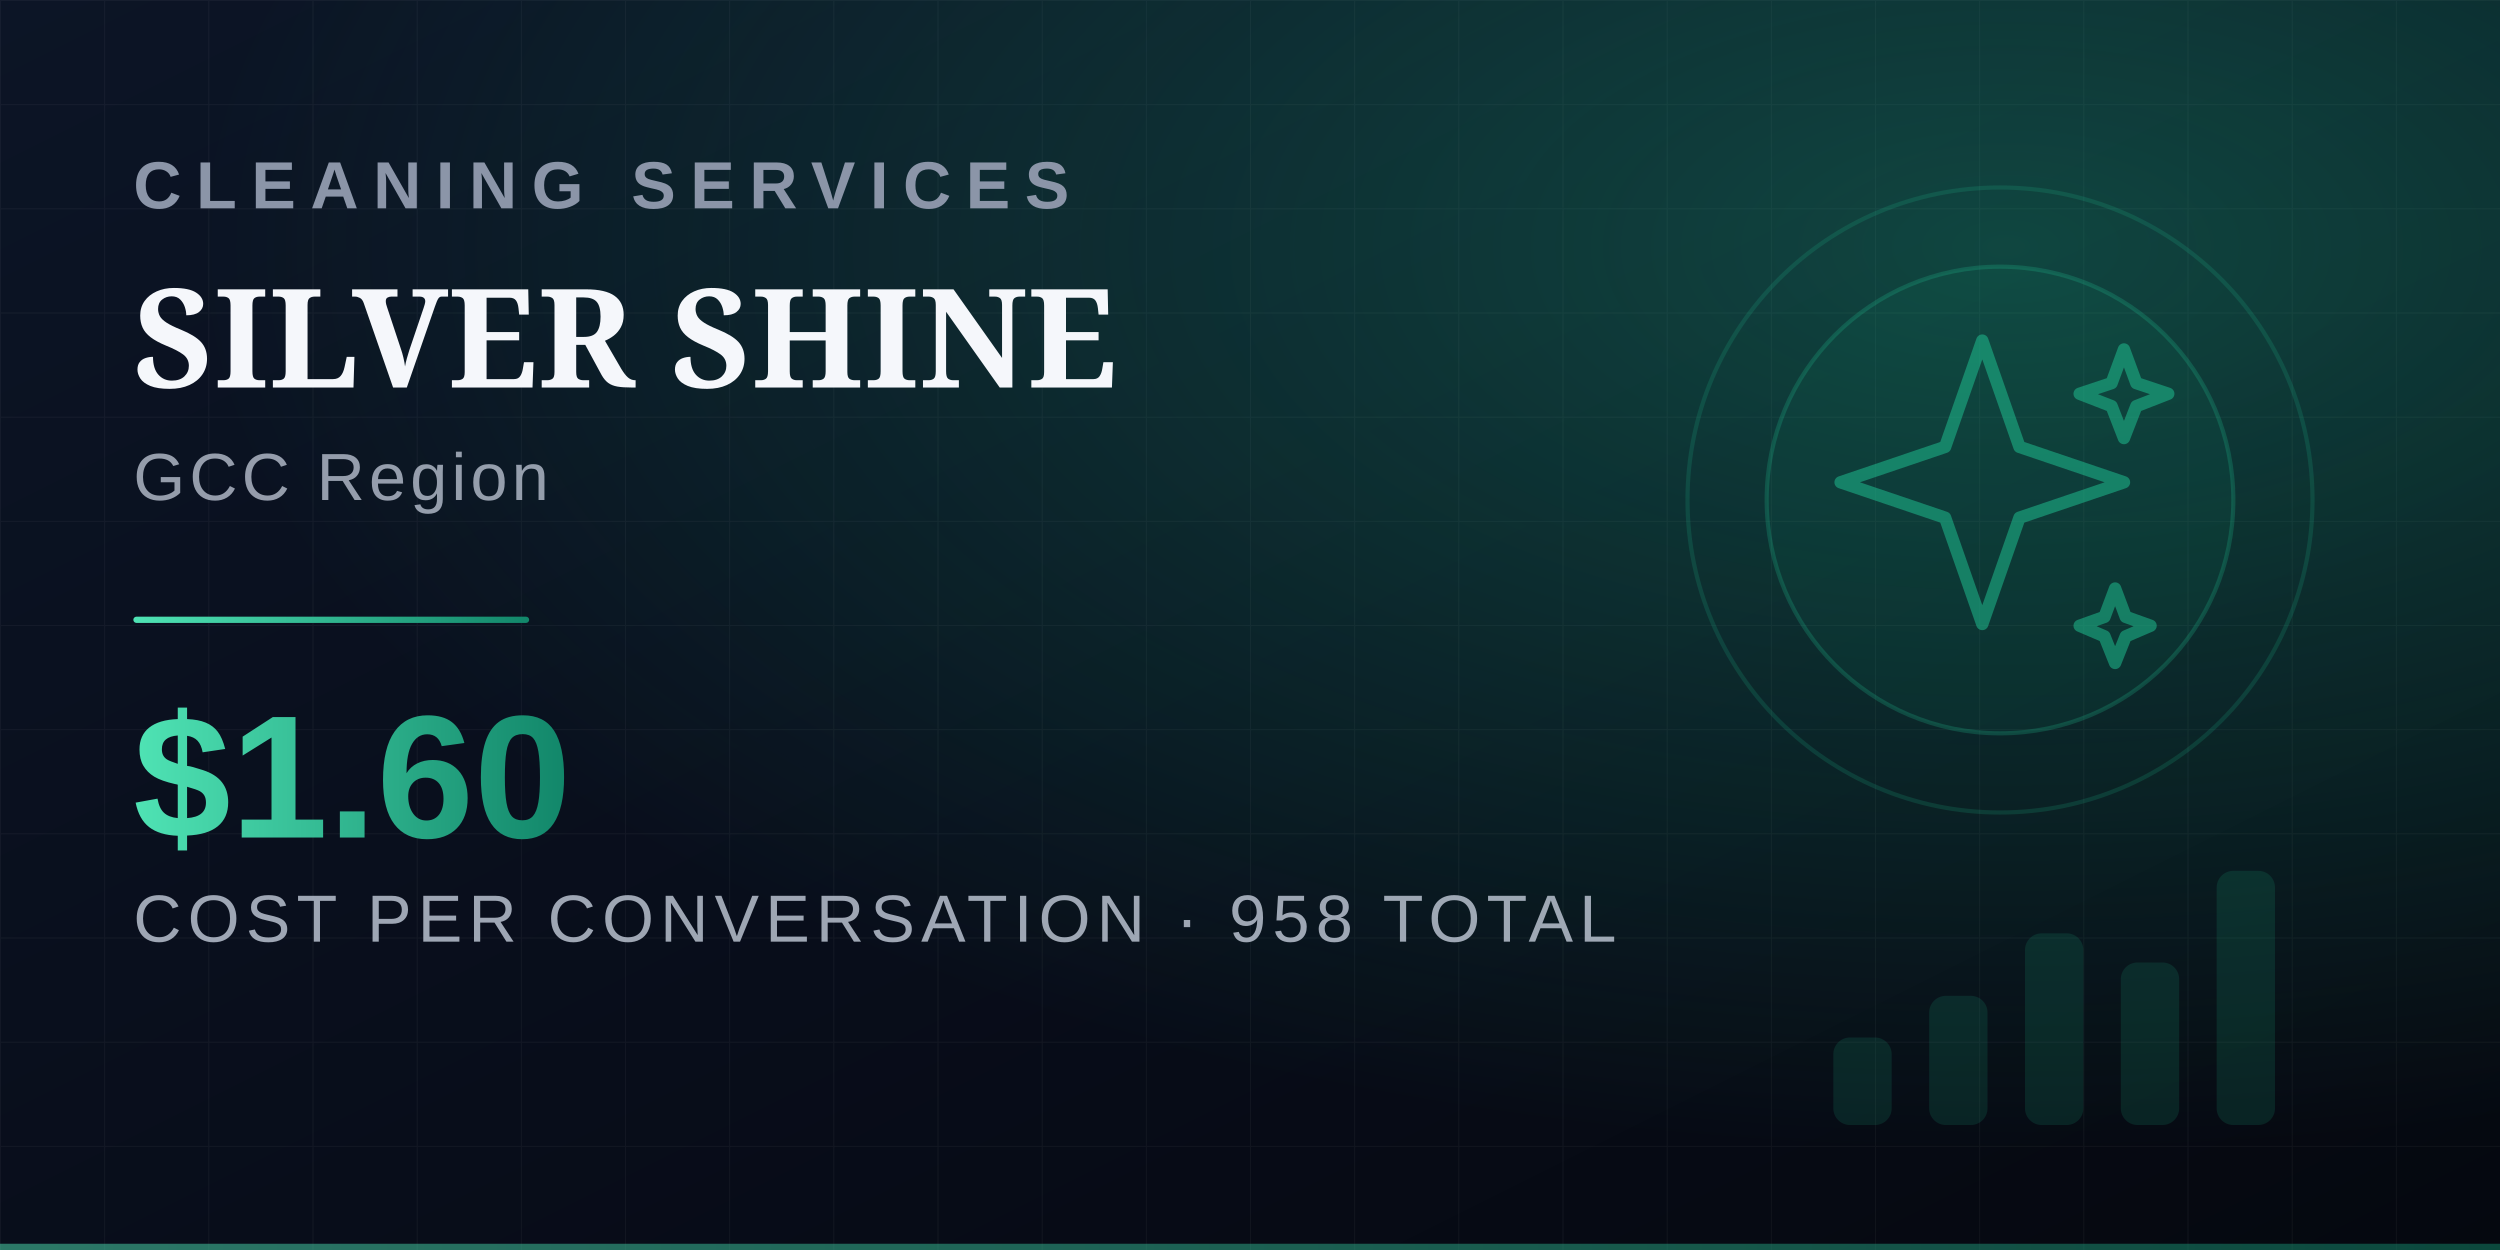
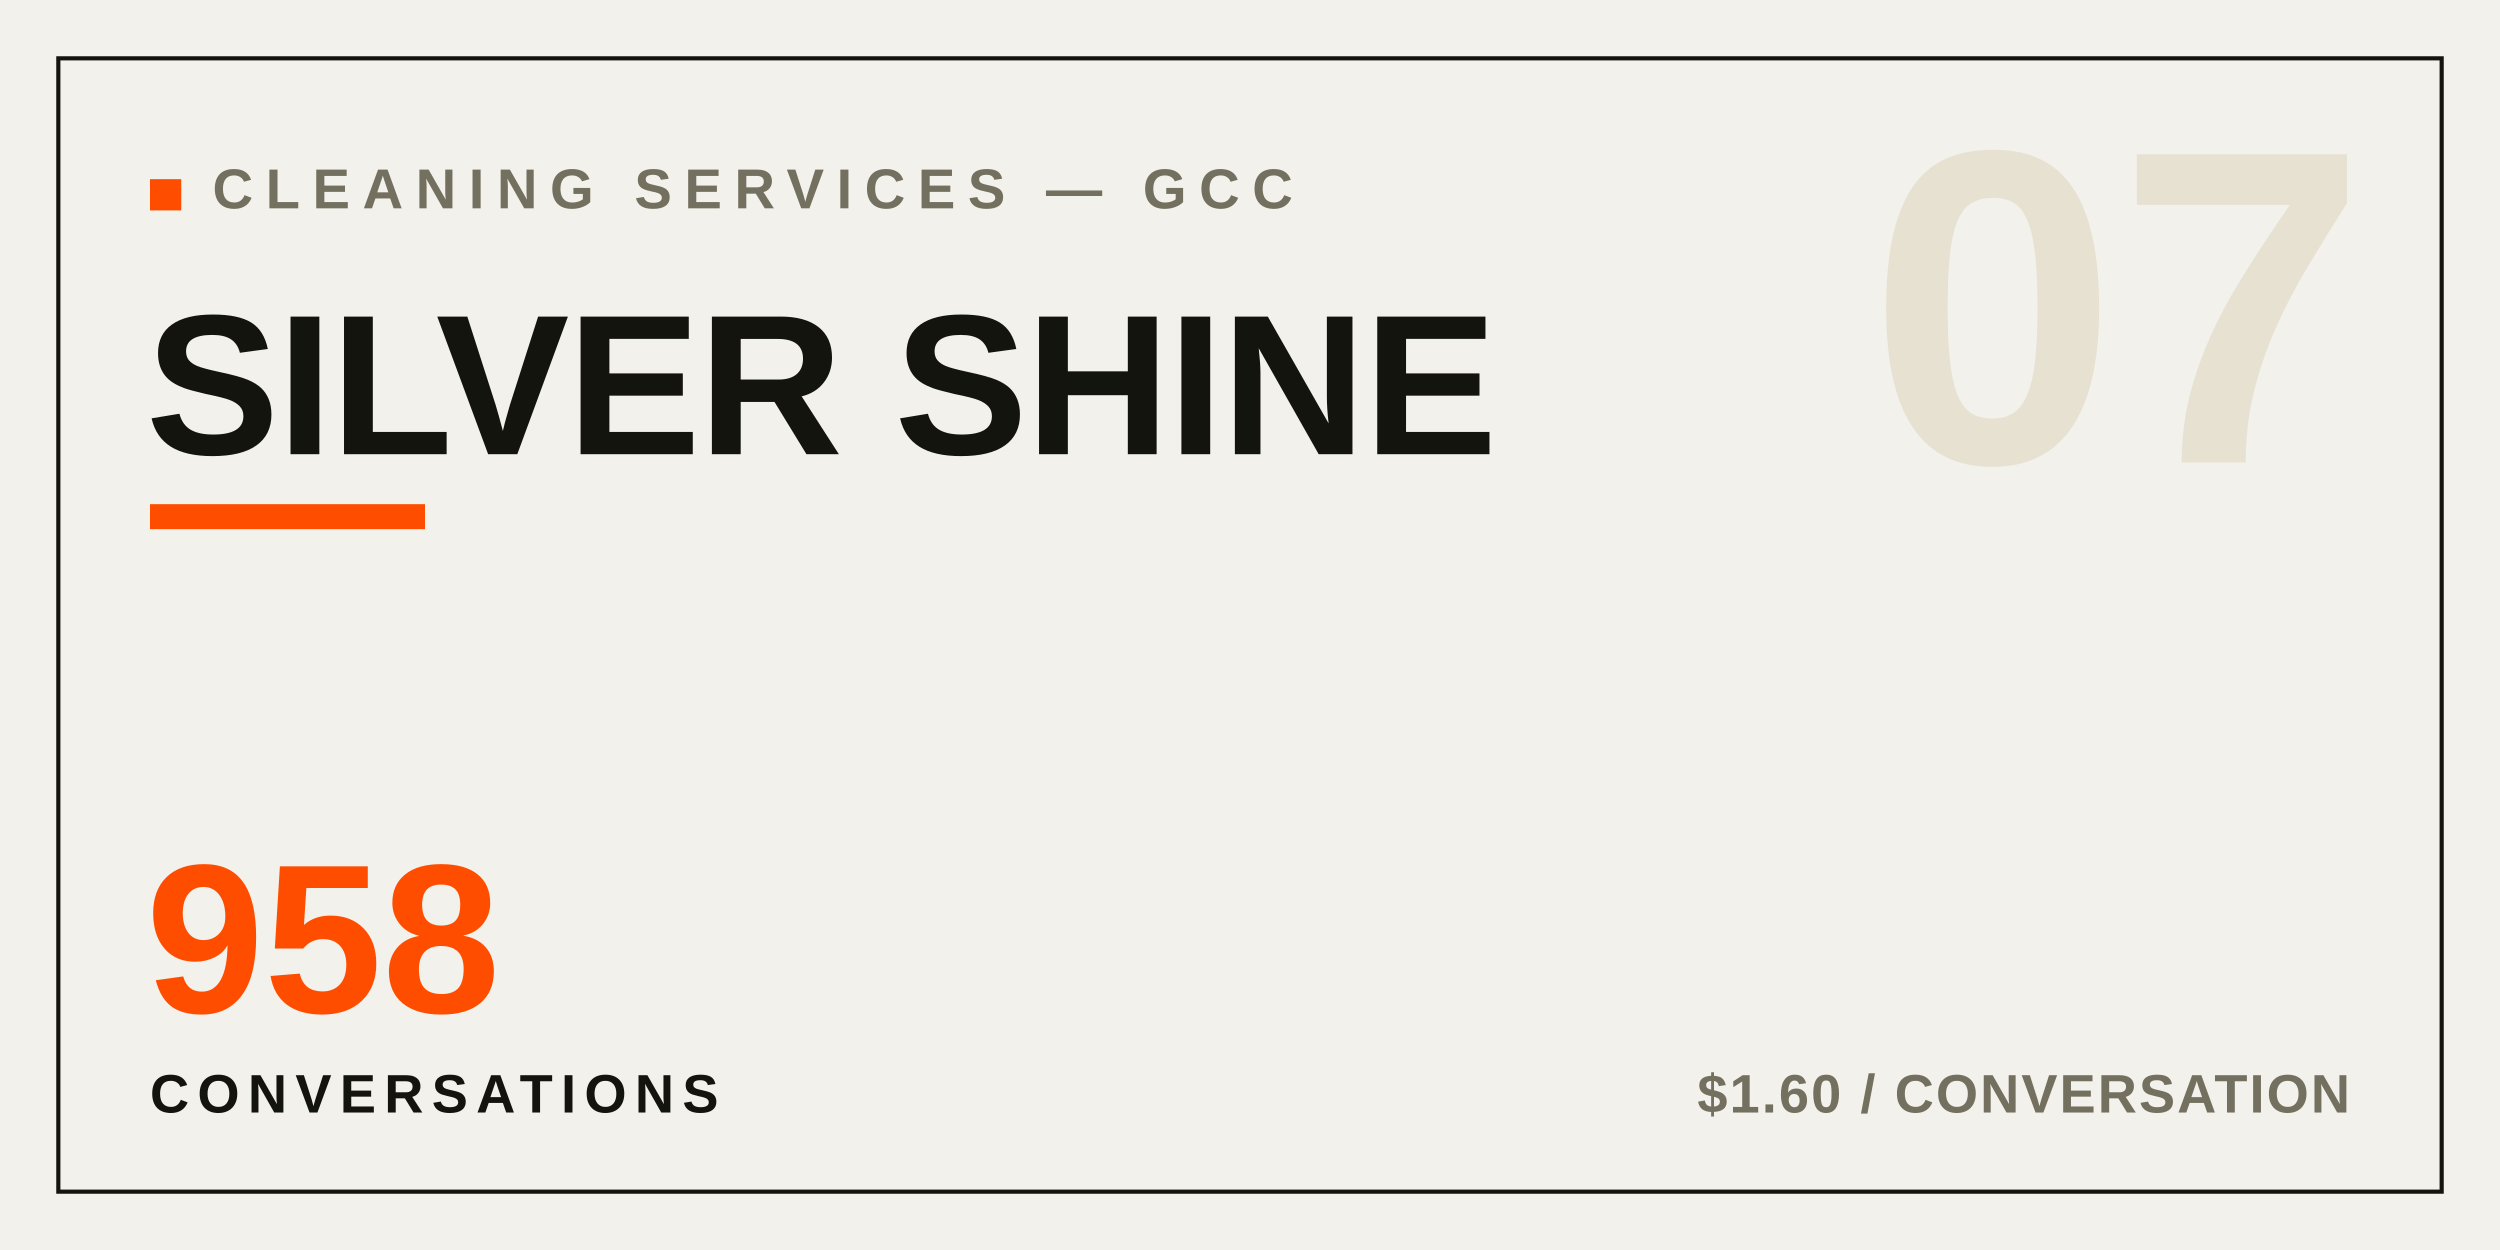
- <svg xmlns="http://www.w3.org/2000/svg" viewBox="0 0 1200 600" width="1200" height="600" role="img" aria-label="Silver Shine GCC - 958 conversations at 1.60 dollars each">
-   <defs>
-     <linearGradient id="bg" x1="0" y1="0" x2="1" y2="1">
-       <stop offset="0" stop-color="#0C1526" />
-       <stop offset="0.55" stop-color="#080D1A" />
-       <stop offset="1" stop-color="#05080F" />
-     </linearGradient>
-     <radialGradient id="glow" cx="0.8" cy="0.2" r="0.72">
-       <stop offset="0" stop-color="#20C997" stop-opacity="0.3" />
-       <stop offset="1" stop-color="#20C997" stop-opacity="0" />
-     </radialGradient>
-     <linearGradient id="kpi" x1="0" y1="0" x2="1" y2="0">
-       <stop offset="0" stop-color="#4FE3B4" />
-       <stop offset="1" stop-color="#12876A" />
-     </linearGradient>
-     <pattern id="grid" width="50" height="50" patternUnits="userSpaceOnUse">
-       <path d="M50 0H0v50" fill="none" stroke="#ffffff" stroke-opacity="0.04" />
-     </pattern>
-   </defs>
-   <rect width="1200" height="600" fill="url(#bg)" />
-   <rect width="1200" height="600" fill="url(#grid)" />
-   <rect width="1200" height="600" fill="url(#glow)" />
-   <g transform="translate(960 240)">
-     <circle r="150" fill="none" stroke="#20C997" stroke-opacity="0.16" stroke-width="2" />
-     <circle r="112" fill="#20C997" fill-opacity="0.05" stroke="#20C997" stroke-opacity="0.22" stroke-width="2" />
-     <g transform="translate(-102 -102) scale(8.5)" fill="none" stroke="#20C997" stroke-opacity="0.5" stroke-width="0.7" stroke-linecap="round" stroke-linejoin="round">
-       <path d="M11 3l2.1 6L19 11l-5.9 2L11 19l-2.1-6L3 11l5.9-2z" />
-       <path d="M19 3.5l.7 1.9 1.8.6-1.8.7-.7 1.8-.7-1.8-1.8-.7 1.8-.6z" />
-       <path d="M18.5 17l.6 1.6 1.4.5-1.4.6-.6 1.5-.6-1.5-1.4-.6 1.4-.5z" />
-     </g>
-   </g>
-   <g fill="#20C997" fill-opacity="0.13">
-     <rect x="880" y="498" width="28" height="42" rx="8" />
-     <rect x="926" y="478" width="28" height="62" rx="8" />
-     <rect x="972" y="448" width="28" height="92" rx="8" />
-     <rect x="1018" y="462" width="28" height="78" rx="8" />
-     <rect x="1064" y="418" width="28" height="122" rx="8" />
-   </g>
-   <text x="64" y="100" font-family="Arial, Helvetica, sans-serif" font-size="32" font-weight="700" letter-spacing="7" fill="#8B95A8">CLEANING SERVICES</text>
-   <text x="64" y="186" font-family="Georgia, serif" font-size="66" font-weight="700" fill="#F5F7FB">SILVER SHINE</text>
-   <text x="64" y="240" font-family="Arial, Helvetica, sans-serif" font-size="32" letter-spacing="2" fill="#C3CBD9" fill-opacity="0.75">GCC Region</text>
-   <rect x="64" y="296" width="190" height="3" rx="1.5" fill="url(#kpi)" />
-   <text x="64" y="402" font-family="Arial, Helvetica, sans-serif" font-size="84" font-weight="700" fill="url(#kpi)">$1.60</text>
-   <text x="64" y="452" font-family="Arial, Helvetica, sans-serif" font-size="32" letter-spacing="3" fill="#C3CBD9" fill-opacity="0.8">COST PER CONVERSATION · 958 TOTAL</text>
-   <rect y="597" width="1200" height="3" fill="url(#kpi)" opacity="0.5" />
+ <svg xmlns="http://www.w3.org/2000/svg" viewBox="0 0 1200 600" width="1200" height="600" role="img" aria-label="Silver Shine — 958 Conversations">
+   <rect width="1200" height="600" fill="#F3F1EC" />
+   <text x="1136" y="222" text-anchor="end" font-family="Archivo, Arial, Helvetica, sans-serif" font-size="215" font-weight="900" fill="#E7E1D2">07</text>
+   <rect x="28" y="28" width="1144" height="544" fill="none" stroke="#14140F" stroke-width="2" />
+   <rect x="72" y="86" width="15" height="15" fill="#FF4D00" />
+   <text x="102" y="100" font-family="Archivo, Arial, Helvetica, sans-serif" font-size="27" font-weight="700" letter-spacing="6" fill="#73705F">CLEANING SERVICES — GCC</text>
+   <text x="70" y="218" font-family="Archivo, Arial, Helvetica, sans-serif" font-size="96" font-weight="900" fill="#14140F" letter-spacing="-1">SILVER SHINE</text>
+   <rect x="72" y="242" width="132" height="12" fill="#FF4D00" />
+   <text x="70" y="486" font-family="Archivo, Arial, Helvetica, sans-serif" font-size="102" font-weight="900" fill="#FF4D00">958</text>
+   <text x="72" y="534" font-family="Archivo, Arial, Helvetica, sans-serif" font-size="26" font-weight="700" letter-spacing="4" fill="#14140F">CONVERSATIONS</text>
+   <text x="1128" y="534" text-anchor="end" font-family="Archivo, Arial, Helvetica, sans-serif" font-size="26" font-weight="600" letter-spacing="1" fill="#73705F">$1.60 / CONVERSATION</text>
</svg>
